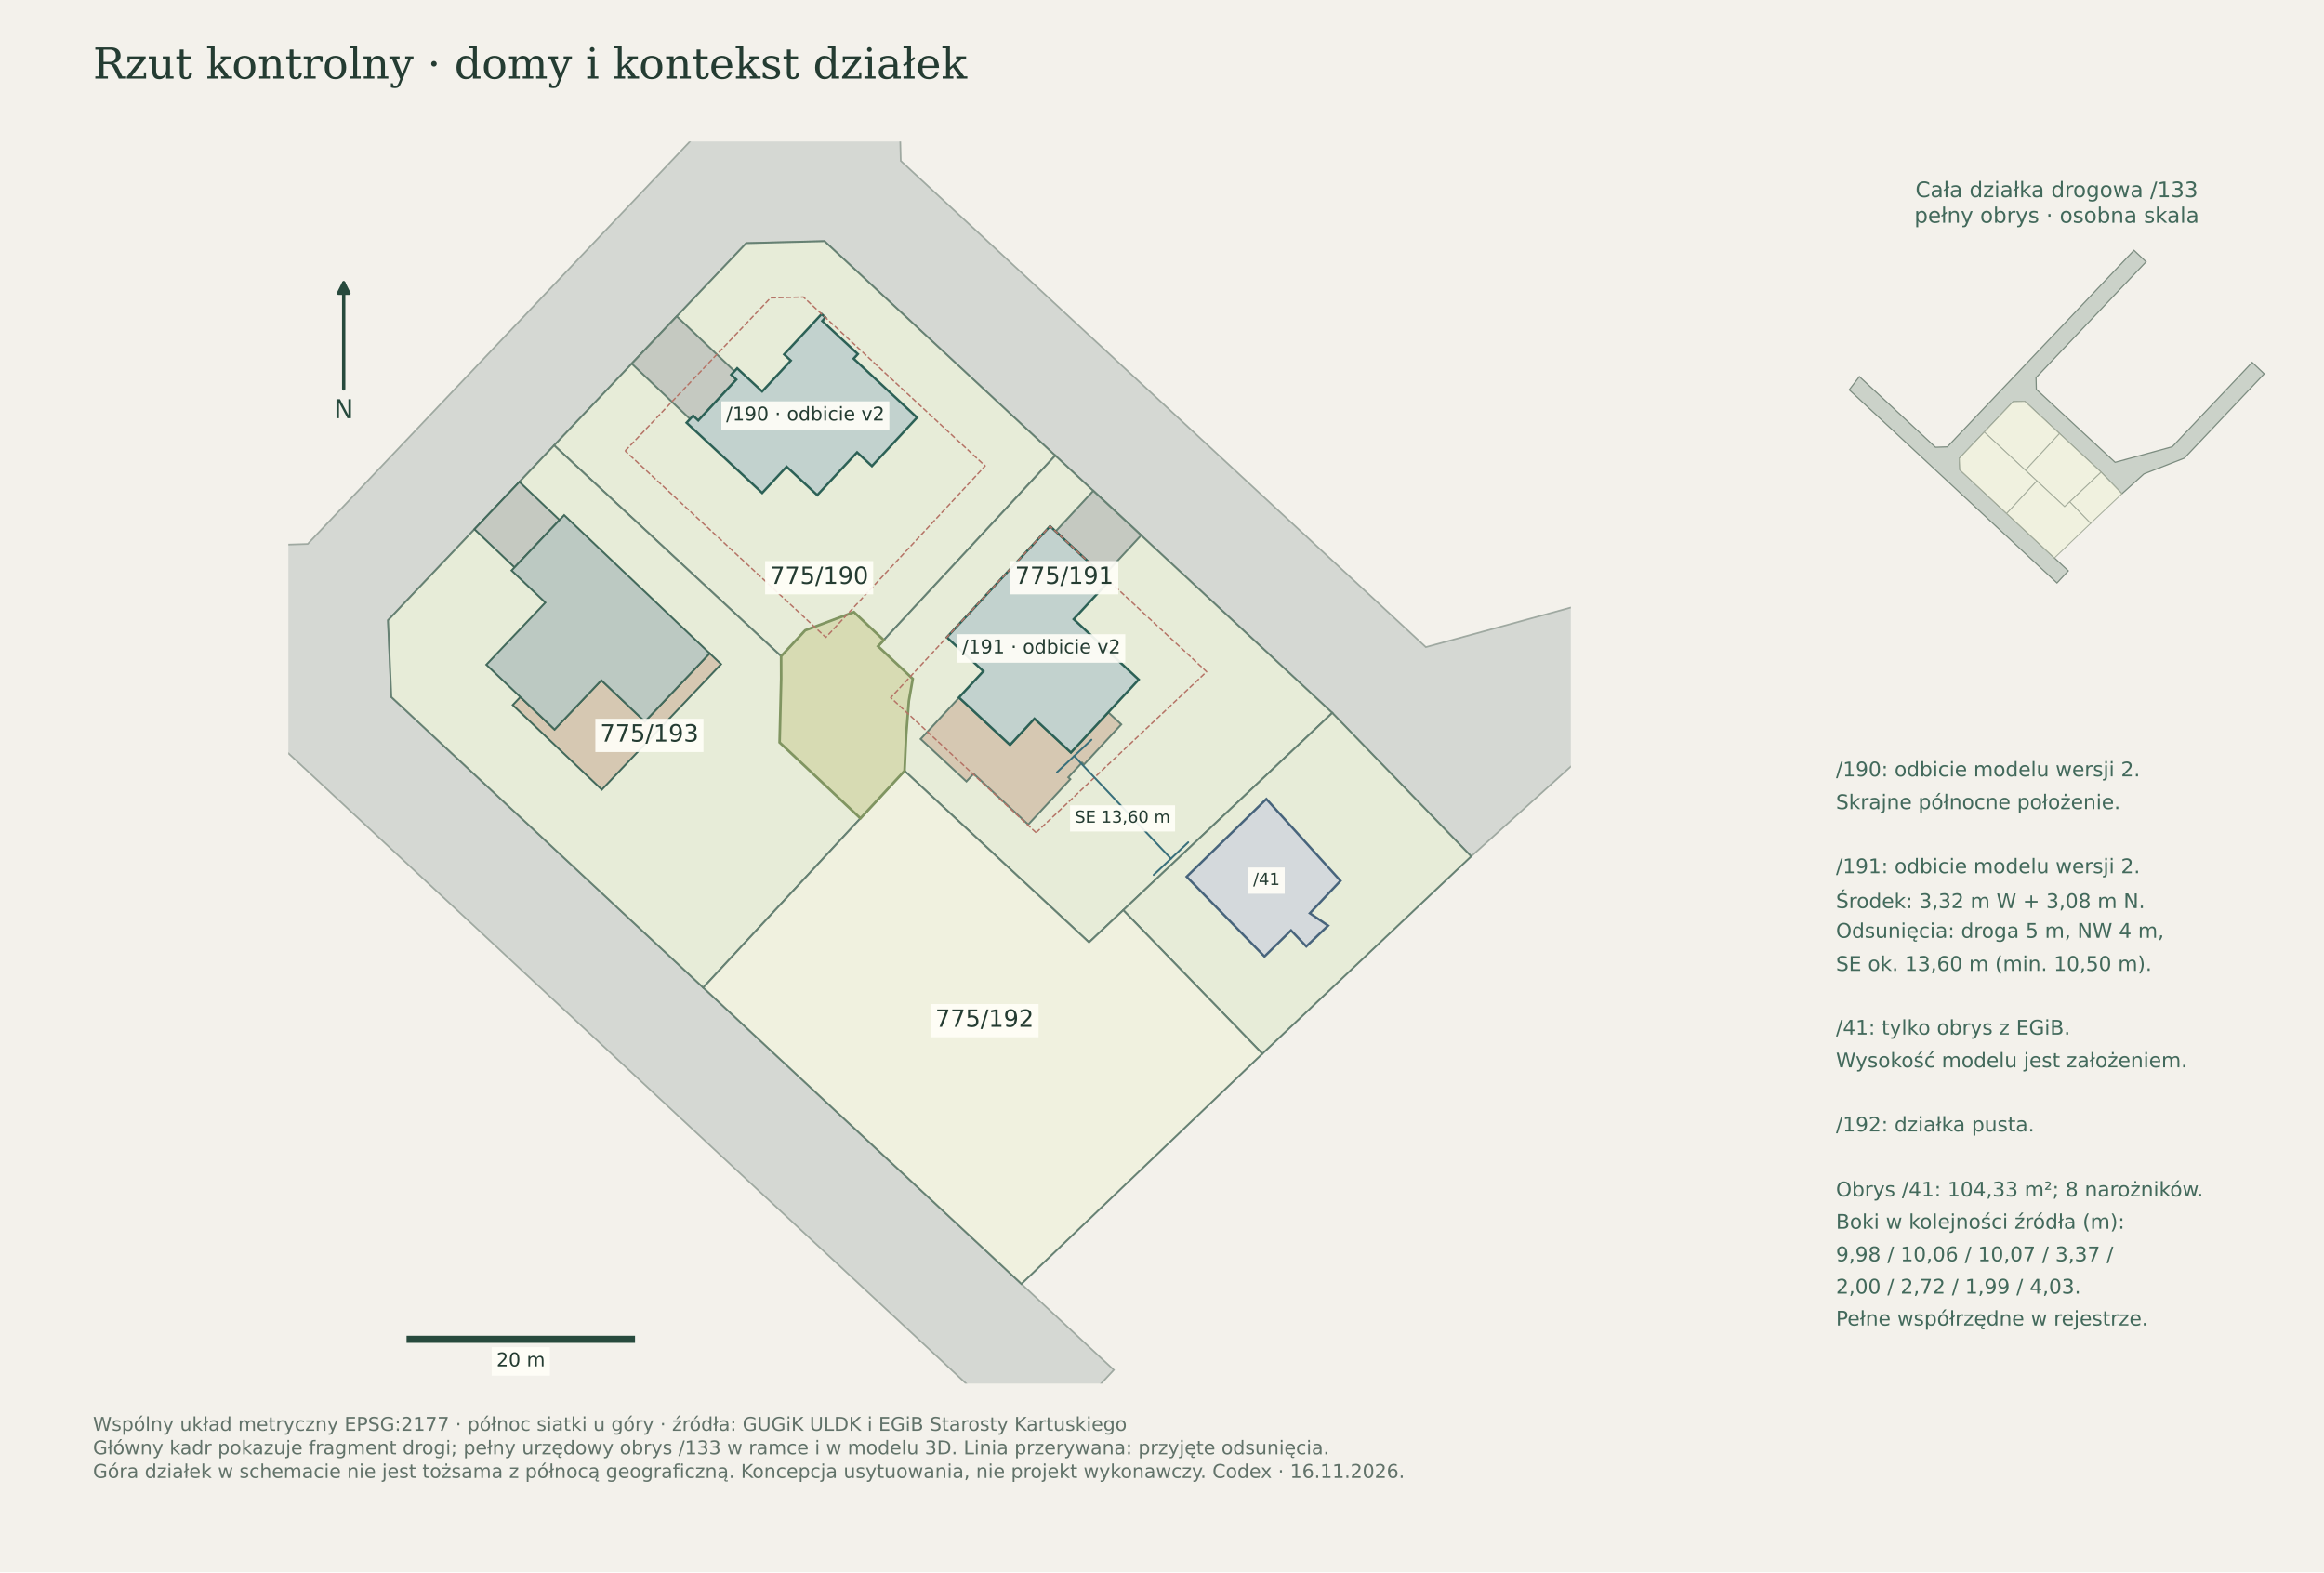
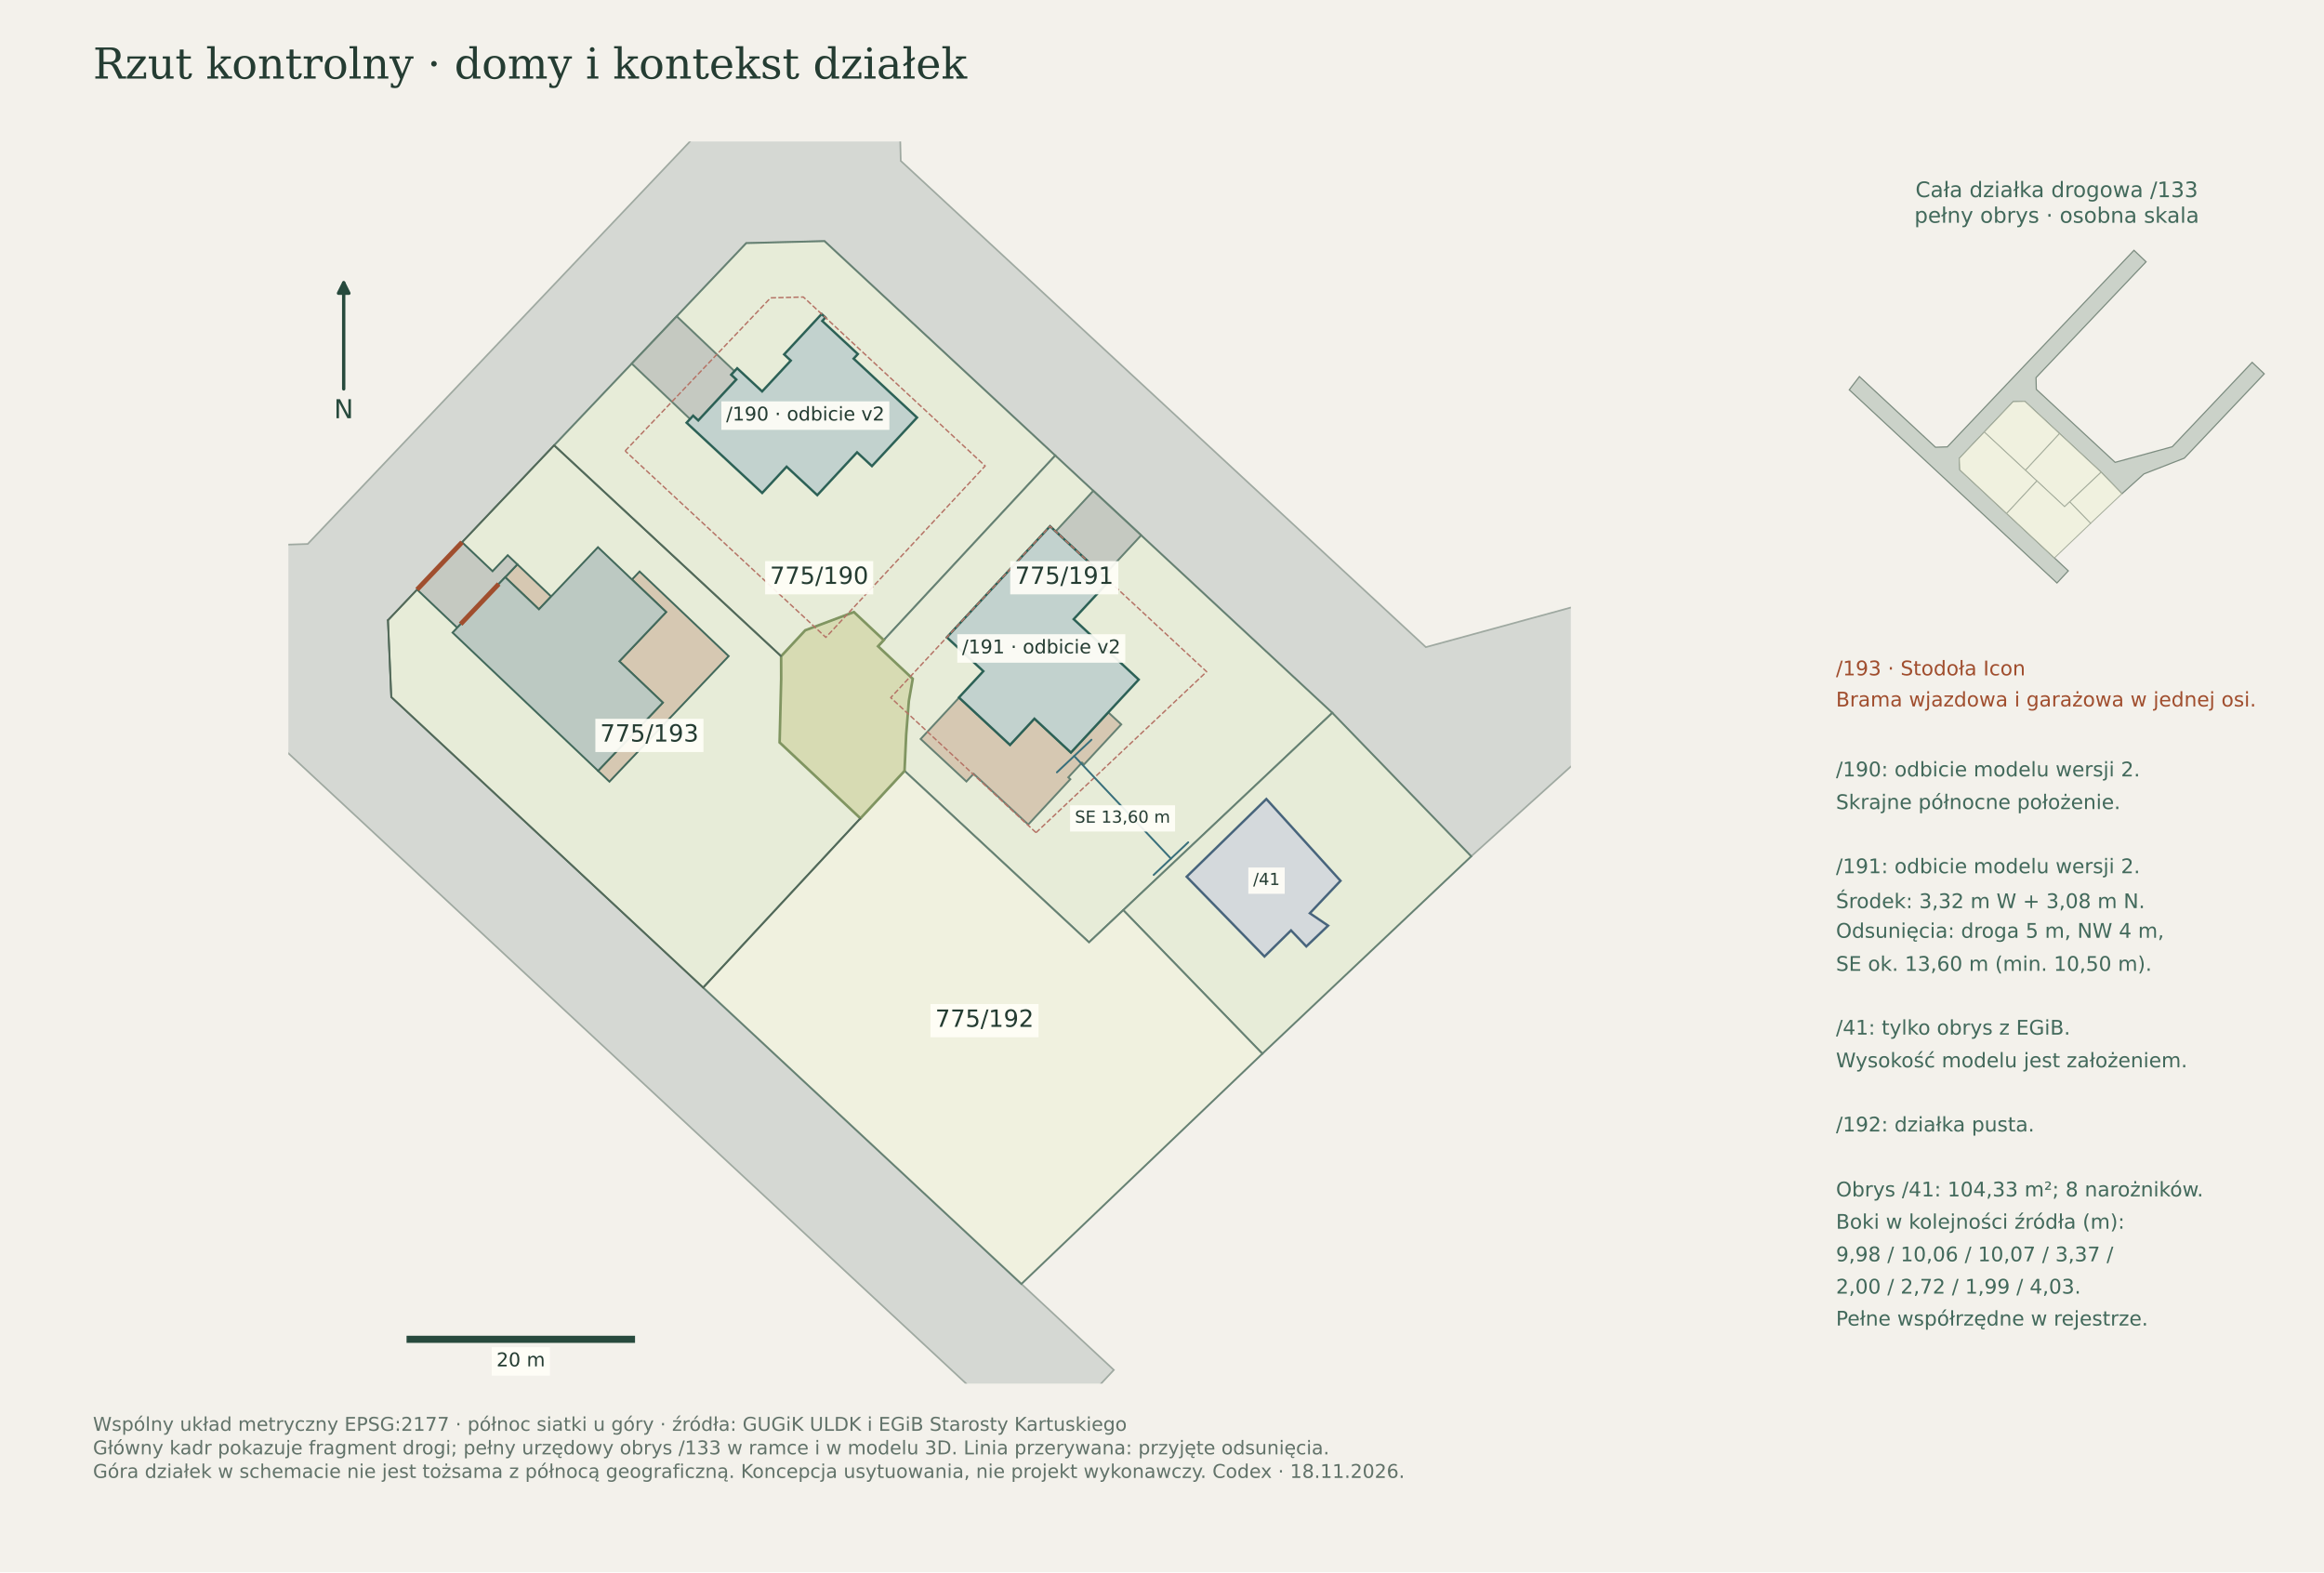
<svg xmlns="http://www.w3.org/2000/svg" width="979.2pt" height="662.4pt" viewBox="0 0 979.2 662.4" version="1.1">
  <defs>
    <style type="text/css">*{stroke-linejoin: round; stroke-linecap: butt}</style>
  </defs>
  <g id="figure_1">
    <g id="patch_1">
      <path d="M 0 662.4 L 979.2 662.4 L 979.2 0 L 0 0 z " style="fill: #f3f1eb" />
    </g>
    <g id="axes_1">
      <g id="patch_2">
-         <path d="M -145.583 69.036 L -64.717 144.213 L 25.522 228.11 L 115.482 311.774 L 205.115 395.111 L 294.422 478.169 L 383.402 560.9 L 437.499 611.22 L 469.305 577.176 L 430.364 540.94 L 296.287 416.097 L 164.869 293.679 L 163.47 261.314 L 233.469 187.63 L 314.428 102.427 L 347.4 101.588 L 444.635 191.921 L 561.363 300.348 L 619.89 360.788 L 681.636 305.105 L 706.726 295.311 L 794.913 260.941 L 813.847 240.981 L 849.103 203.766 L 921.342 127.471 L 993.627 51.222 L 1019.276 24.126 L 992.181 -1.616 L 985.419 -8.005 L 913.134 68.337 L 838.657 146.964 L 761.056 228.856 L 600.77 272.647 L 514.448 192.713 L 379.531 67.777 L 378.692 34.806 L 459.231 -49.931 L 536.926 -131.729 L 611.496 -210.217 L 687.605 -290.29 L 653.654 -322.515 L 562.855 -226.912 L 472.243 -131.496 L 383.356 -37.945 L 294.468 55.652 L 205.628 149.203 L 129.659 229.182 L 96.548 230.255 L -11.18 130.269 L -117.136 31.915 z " clip-path="url(#p6fef79d1fe)" style="fill: #d5d8d3; stroke: #9fa9a1; stroke-width: 0.7; stroke-linejoin: miter" />
+         <path d="M -145.583 69.036 L -64.717 144.213 L 25.522 228.11 L 115.482 311.774 L 205.115 395.111 L 294.422 478.169 L 383.402 560.9 L 437.499 611.22 L 469.305 577.176 L 430.364 540.94 L 296.287 416.097 L 164.869 293.679 L 163.47 261.314 L 233.469 187.63 L 314.428 102.427 L 347.4 101.588 L 444.635 191.921 L 561.363 300.348 L 619.89 360.788 L 681.636 305.105 L 706.726 295.311 L 794.913 260.941 L 813.847 240.981 L 849.103 203.766 L 921.342 127.471 L 993.627 51.222 L 1019.276 24.126 L 992.181 -1.616 L 985.419 -8.005 L 913.134 68.337 L 838.657 146.964 L 761.056 228.856 L 600.77 272.647 L 514.448 192.713 L 379.531 67.777 L 378.692 34.806 L 459.231 -49.931 L 536.926 -131.729 L 611.496 -210.217 L 687.605 -290.29 L 653.654 -322.515 L 562.855 -226.912 L 472.243 -131.496 L 383.356 -37.945 L 294.468 55.652 L 205.628 149.203 L 129.659 229.182 L 96.548 230.255 L -11.18 130.269 L -117.136 31.915 z " clip-path="url(#pcd110ae4e0)" style="fill: #d5d8d3; stroke: #9fa9a1; stroke-width: 0.7; stroke-linejoin: miter" />
      </g>
      <g id="patch_3">
-         <path d="M 233.469 187.63 L 348.939 294.892 L 444.635 191.921 L 347.4 101.588 L 314.428 102.427 z " clip-path="url(#p6fef79d1fe)" style="fill: #e7ecd8; stroke: #668173; stroke-width: 0.8; stroke-linejoin: miter" />
+         <path d="M 233.469 187.63 L 348.939 294.892 L 444.635 191.921 L 347.4 101.588 L 314.428 102.427 z " clip-path="url(#pcd110ae4e0)" style="fill: #e7ecd8; stroke: #668173; stroke-width: 0.8; stroke-linejoin: miter" />
      </g>
      <g id="patch_4">
-         <path d="M 348.939 294.892 L 381.117 324.785 L 458.858 397.023 L 473.269 383.452 L 561.363 300.348 L 444.635 191.921 z " clip-path="url(#p6fef79d1fe)" style="fill: #e7ecd8; stroke: #668173; stroke-width: 0.8; stroke-linejoin: miter" />
+         <path d="M 348.939 294.892 L 381.117 324.785 L 458.858 397.023 L 473.269 383.452 L 561.363 300.348 L 444.635 191.921 z " clip-path="url(#pcd110ae4e0)" style="fill: #e7ecd8; stroke: #668173; stroke-width: 0.8; stroke-linejoin: miter" />
      </g>
      <g id="patch_5">
-         <path d="M 163.47 261.314 L 164.869 293.679 L 296.287 416.097 L 381.117 324.785 L 348.939 294.892 L 233.469 187.63 z " clip-path="url(#p6fef79d1fe)" style="fill: #e7ecd8; stroke: #668173; stroke-width: 0.8; stroke-linejoin: miter" />
+         <path d="M 163.47 261.314 L 164.869 293.679 L 296.287 416.097 L 381.117 324.785 L 348.939 294.892 L 233.469 187.63 z " clip-path="url(#pcd110ae4e0)" style="fill: #e7ecd8; stroke: #668173; stroke-width: 0.8; stroke-linejoin: miter" />
      </g>
      <g id="patch_6">
-         <path d="M 531.889 443.938 L 619.89 360.788 L 561.363 300.348 L 473.269 383.452 z " clip-path="url(#p6fef79d1fe)" style="fill: #e7ecd8; stroke: #668173; stroke-width: 0.8; stroke-linejoin: miter" />
+         <path d="M 531.889 443.938 L 619.89 360.788 L 561.363 300.348 L 473.269 383.452 z " clip-path="url(#pcd110ae4e0)" style="fill: #e7ecd8; stroke: #668173; stroke-width: 0.8; stroke-linejoin: miter" />
      </g>
      <g id="patch_7">
-         <path d="M 296.287 416.097 L 430.364 540.94 L 531.889 443.938 L 473.269 383.452 L 458.858 397.023 L 381.117 324.785 z " clip-path="url(#p6fef79d1fe)" style="fill: #f0f1df; stroke: #668173; stroke-width: 0.8; stroke-linejoin: miter" />
+         <path d="M 296.287 416.097 L 430.364 540.94 L 531.889 443.938 L 473.269 383.452 L 458.858 397.023 L 381.117 324.785 z " clip-path="url(#pcd110ae4e0)" style="fill: #f0f1df; stroke: #668173; stroke-width: 0.8; stroke-linejoin: miter" />
      </g>
      <g id="patch_8">
-         <path d="M 328.48 312.805 L 362.538 344.784 L 381.117 324.785 L 381.816 309.519 L 382.942 295.289 L 384.579 285.989 L 369.952 272.281 L 372.363 269.687 L 359.784 257.864 L 339.278 265.549 L 329.117 276.479 L 329.144 286.052 z " clip-path="url(#p6fef79d1fe)" style="fill: #d7dbb3; stroke: #809561; stroke-width: 1.1; stroke-linejoin: miter" />
+         <path d="M 328.48 312.805 L 362.538 344.784 L 381.117 324.785 L 381.816 309.519 L 382.942 295.289 L 384.579 285.989 L 369.952 272.281 L 372.363 269.687 L 359.784 257.864 L 339.278 265.549 L 329.117 276.479 L 329.144 286.052 z " clip-path="url(#pcd110ae4e0)" style="fill: #d7dbb3; stroke: #809561; stroke-width: 1.1; stroke-linejoin: miter" />
      </g>
      <g id="patch_9">
-         <path d="M 311.631 158.435 L 292.905 178.595 L 266.182 153.203 L 285.134 133.258 z " clip-path="url(#p6fef79d1fe)" style="fill: #c5c9c1; stroke: #668173; stroke-width: 0.8; stroke-linejoin: miter" />
+         <path d="M 311.631 158.435 L 292.905 178.595 L 266.182 153.203 L 285.134 133.258 z " clip-path="url(#pcd110ae4e0)" style="fill: #c5c9c1; stroke: #668173; stroke-width: 0.8; stroke-linejoin: miter" />
      </g>
      <g id="patch_10">
-         <path d="M 321.146 207.693 L 289.29 178.101 L 292.048 175.132 L 294.214 177.144 L 310.24 159.892 L 308.074 157.879 L 310.608 155.151 L 321.12 164.916 L 333.195 151.916 L 330.387 149.308 L 346.189 132.296 L 347.794 133.787 L 346.452 135.231 L 361.458 149.17 L 359.669 151.096 L 386.39 175.918 L 367.382 196.38 L 361.123 190.566 L 344.352 208.62 L 331.433 196.619 z " clip-path="url(#p6fef79d1fe)" style="fill: #c2d2ce; stroke: #2c6156; stroke-linejoin: miter" />
+         <path d="M 321.146 207.693 L 289.29 178.101 L 292.048 175.132 L 294.214 177.144 L 310.24 159.892 L 308.074 157.879 L 310.608 155.151 L 321.12 164.916 L 333.195 151.916 L 330.387 149.308 L 346.189 132.296 L 347.794 133.787 L 346.452 135.231 L 361.458 149.17 L 359.669 151.096 L 386.39 175.918 L 367.382 196.38 L 361.123 190.566 L 344.352 208.62 L 331.433 196.619 z " clip-path="url(#pcd110ae4e0)" style="fill: #c2d2ce; stroke: #2c6156; stroke-linejoin: miter" />
      </g>
      <g id="patch_11">
-         <path d="M 464.942 242.61 L 444.783 223.884 L 460.652 206.799 L 480.812 225.525 z " clip-path="url(#p6fef79d1fe)" style="fill: #c5c9c1; stroke: #668173; stroke-width: 0.8; stroke-linejoin: miter" />
+         <path d="M 464.942 242.61 L 444.783 223.884 L 460.652 206.799 L 480.812 225.525 z " clip-path="url(#pcd110ae4e0)" style="fill: #c5c9c1; stroke: #668173; stroke-width: 0.8; stroke-linejoin: miter" />
      </g>
      <g id="patch_12">
-         <path d="M 425.563 313.856 L 435.847 302.786 L 451.223 317.069 L 466.965 300.121 L 472.432 305.199 L 456.753 322.079 L 455.899 321.285 L 450.122 327.504 L 450.976 328.297 L 433.234 347.397 L 410.205 326.005 L 407.189 329.251 L 387.915 311.347 L 404.102 293.921 z " clip-path="url(#p6fef79d1fe)" style="fill: #d6c8b2; stroke: #668173; stroke-width: 0.8; stroke-linejoin: miter" />
+         <path d="M 425.563 313.856 L 435.847 302.786 L 451.223 317.069 L 466.965 300.121 L 472.432 305.199 L 456.753 322.079 L 455.899 321.285 L 450.122 327.504 L 450.976 328.297 L 433.234 347.397 L 410.205 326.005 L 407.189 329.251 L 387.915 311.347 L 404.102 293.921 z " clip-path="url(#pcd110ae4e0)" style="fill: #d6c8b2; stroke: #668173; stroke-width: 0.8; stroke-linejoin: miter" />
      </g>
      <g id="patch_13">
-         <path d="M 467.303 244.803 L 442.428 221.697 L 398.945 268.507 L 414.321 282.79 L 404.037 293.86 L 425.563 313.856 L 435.847 302.786 L 451.223 317.069 L 479.788 286.317 L 452.385 260.862 z " clip-path="url(#p6fef79d1fe)" style="fill: #c2d2ce; stroke: #2c6156; stroke-linejoin: miter" />
+         <path d="M 467.303 244.803 L 442.428 221.697 L 398.945 268.507 L 414.321 282.79 L 404.037 293.86 L 425.563 313.856 L 435.847 302.786 L 451.223 317.069 L 479.788 286.317 L 452.385 260.862 z " clip-path="url(#pcd110ae4e0)" style="fill: #c2d2ce; stroke: #2c6156; stroke-linejoin: miter" />
      </g>
      <g id="patch_14">
-         <path d="M 253.377 286.59 L 233.655 307.35 L 219.252 293.666 L 216.04 297.047 L 253.57 332.701 L 303.806 279.821 L 299.004 275.26 L 271.702 303.999 z " clip-path="url(#p6fef79d1fe)" style="fill: #d6c8b2; stroke: #42695b; stroke-width: 0.8; stroke-linejoin: miter" />
+         <path d="M 280.679 257.851 L 266.276 244.168 L 269.488 240.786 L 307.018 276.44 L 256.782 329.32 L 251.981 324.759 L 279.283 296.02 L 260.957 278.61 z " clip-path="url(#pcd110ae4e0)" style="fill: #d6c8b2; stroke: #42695b; stroke-width: 0.8; stroke-linejoin: miter" />
      </g>
      <g id="patch_15">
-         <path d="M 235.746 219.089 L 216.795 239.037 L 199.89 222.977 L 218.841 203.028 z " clip-path="url(#p6fef79d1fe)" style="fill: #c5c9c1; stroke: #42695b; stroke-width: 0.8; stroke-linejoin: miter" />
+         <path d="M 232.218 251.308 L 227.079 256.718 L 212.845 243.195 L 217.984 237.786 z " clip-path="url(#pcd110ae4e0)" style="fill: #d6c8b2; stroke: #42695b; stroke-width: 0.8; stroke-linejoin: miter" />
      </g>
      <g id="patch_16">
-         <path d="M 237.706 217.026 L 215.543 240.355 L 229.777 253.878 L 204.916 280.047 L 233.655 307.35 L 253.377 286.59 L 271.702 303.999 L 299.004 275.26 z " clip-path="url(#p6fef79d1fe)" style="fill: #bcc9c2; stroke: #42695b; stroke-width: 0.8; stroke-linejoin: miter" />
+         <path d="M 194.687 228.454 L 207.535 240.66 L 213.927 233.931 L 217.984 237.786 L 192.641 264.462 L 175.736 248.402 z " clip-path="url(#pcd110ae4e0)" style="fill: #c5c9c1; stroke: #42695b; stroke-width: 0.8; stroke-linejoin: miter" />
      </g>
      <g id="patch_17">
-         <path d="M 564.814 371.094 L 533.568 336.63 L 499.991 369.368 L 532.775 402.993 L 543.968 391.987 L 550.404 398.749 L 559.591 389.981 L 551.896 384.758 z " clip-path="url(#p6fef79d1fe)" style="fill: #d4d9dc; stroke: #47647c; stroke-linejoin: miter" />
+         <path d="M 212.845 243.195 L 227.079 256.718 L 251.94 230.549 L 280.679 257.851 L 260.957 278.61 L 279.283 296.02 L 251.981 324.759 L 190.682 266.525 z " clip-path="url(#pcd110ae4e0)" style="fill: #bcc9c2; stroke: #42695b; stroke-width: 0.8; stroke-linejoin: miter" />
+       </g>
+       <g id="patch_18">
+         <path d="M 564.814 371.094 L 533.568 336.63 L 499.991 369.368 L 532.775 402.993 L 543.968 391.987 L 550.404 398.749 L 559.591 389.981 L 551.896 384.758 z " clip-path="url(#pcd110ae4e0)" style="fill: #d4d9dc; stroke: #47647c; stroke-linejoin: miter" />
      </g>
      <g id="line2d_1">
-         <path d="M 263.405 189.977 L 324.678 125.492 L 338.492 125.14 L 415.094 196.305 L 347.97 268.532 L 263.405 189.977 " clip-path="url(#p6fef79d1fe)" style="fill: none; stroke-dasharray: 2.22,0.96; stroke-dashoffset: 0; stroke: #b57366; stroke-width: 0.6" />
+         <path d="M 263.405 189.977 L 324.678 125.492 L 338.492 125.14 L 415.094 196.305 L 347.97 268.532 L 263.405 189.977 " clip-path="url(#pcd110ae4e0)" style="fill: none; stroke-dasharray: 2.22,0.96; stroke-dashoffset: 0; stroke: #b57366; stroke-width: 0.6" />
      </g>
      <g id="line2d_2">
-         <path d="M 436.523 350.794 L 393.814 311.119 L 375.307 293.921 L 442.428 221.697 L 508.409 282.985 L 439.682 347.819 L 436.523 350.794 " clip-path="url(#p6fef79d1fe)" style="fill: none; stroke-dasharray: 2.22,0.96; stroke-dashoffset: 0; stroke: #b57366; stroke-width: 0.6" />
+         <path d="M 436.523 350.794 L 393.814 311.119 L 375.307 293.921 L 442.428 221.697 L 508.409 282.985 L 439.682 347.819 L 436.523 350.794 " clip-path="url(#pcd110ae4e0)" style="fill: none; stroke-dasharray: 2.22,0.96; stroke-dashoffset: 0; stroke: #b57366; stroke-width: 0.6" />
      </g>
      <g id="line2d_3">
-         <path d="M 172.797 564.258 L 266.068 564.258 " clip-path="url(#p6fef79d1fe)" style="fill: none; stroke: #274a3d; stroke-width: 3; stroke-linecap: square" />
+         <path d="M 163.47 261.314 L 164.869 293.679 L 296.287 416.097 L 362.427 344.903 " clip-path="url(#pcd110ae4e0)" style="fill: none; stroke: #526858; stroke-width: 0.7; stroke-linecap: square" />
+       </g>
+       <g id="line2d_4">
+         <path d="M 328.997 276.368 L 233.469 187.63 L 195.072 228.048 " clip-path="url(#pcd110ae4e0)" style="fill: none; stroke: #526858; stroke-width: 0.7; stroke-linecap: square" />
+       </g>
+       <g id="line2d_5">
+         <path d="M 175.35 248.808 L 163.47 261.314 " clip-path="url(#pcd110ae4e0)" style="fill: none; stroke: #526858; stroke-width: 0.7; stroke-linecap: square" />
+       </g>
+       <g id="brama-wjazdowa-193">
+         <path d="M 175.736 248.402 L 194.687 228.454 " clip-path="url(#pcd110ae4e0)" style="fill: none; stroke: #a04e2e; stroke-width: 2" />
+       </g>
+       <g id="brama-garazowa-193">
+         <path d="M 194.087 262.941 L 210.147 246.036 " clip-path="url(#pcd110ae4e0)" style="fill: none; stroke: #a04e2e; stroke-width: 2" />
+       </g>
+       <g id="line2d_6">
+         <path d="M 172.797 564.258 L 266.068 564.258 " clip-path="url(#pcd110ae4e0)" style="fill: none; stroke: #274a3d; stroke-width: 3; stroke-linecap: square" />
      </g>
      <g id="text_1">
-         <g id="patch_18">
+         <g id="patch_19">
          <path d="M 322.378 250.406 L 367.922 250.406 L 367.922 236.406 L 322.378 236.406 z " style="fill: #fffef7; opacity: 0.92" />
        </g>
        <text style="font-size: 10px; font-family: 'DejaVu Sans'; text-anchor: middle; fill: #243c32" x="345.15" y="246.004" transform="rotate(-0 345.15 246.0038)">775/190</text>
      </g>
      <g id="text_2">
-         <g id="patch_19">
+         <g id="patch_20">
          <path d="M 425.652 250.406 L 471.196 250.406 L 471.196 236.406 L 425.652 236.406 z " style="fill: #fffef7; opacity: 0.92" />
        </g>
        <text style="font-size: 10px; font-family: 'DejaVu Sans'; text-anchor: middle; fill: #243c32" x="448.424" y="246.004" transform="rotate(-0 448.4241 246.0038)">775/191</text>
      </g>
      <g id="text_3">
-         <g id="patch_20">
+         <g id="patch_21">
          <path d="M 250.85 316.838 L 296.394 316.838 L 296.394 302.838 L 250.85 302.838 z " style="fill: #fffef7; opacity: 0.92" />
        </g>
        <text style="font-size: 10px; font-family: 'DejaVu Sans'; text-anchor: middle; fill: #243c32" x="273.622" y="312.436" transform="rotate(-0 273.6219 312.436)">775/193</text>
      </g>
      <g id="text_4">
-         <g id="patch_21">
+         <g id="patch_22">
          <path d="M 392.046 437.018 L 437.59 437.018 L 437.59 423.018 L 392.046 423.018 z " style="fill: #fffef7; opacity: 0.92" />
        </g>
        <text style="font-size: 10px; font-family: 'DejaVu Sans'; text-anchor: middle; fill: #243c32" x="414.818" y="432.615" transform="rotate(-0 414.8178 432.6154)">775/192</text>
      </g>
      <g id="text_5">
-         <g id="patch_22">
+         <g id="patch_23">
          <path d="M 303.946 181.095 L 374.725 181.095 L 374.725 169.095 L 303.946 169.095 z " style="fill: #fffef7; opacity: 0.92" />
        </g>
        <text style="font-size: 8px; font-family: 'DejaVu Sans'; text-anchor: middle; fill: #243c32" x="339.335" y="177.173" transform="rotate(-0 339.3352 177.1735)">/190 · odbicie v2</text>
      </g>
      <g id="text_6">
-         <g id="patch_23">
+         <g id="patch_24">
          <path d="M 403.346 279.204 L 474.125 279.204 L 474.125 267.203 L 403.346 267.203 z " style="fill: #fffef7; opacity: 0.92" />
        </g>
        <text style="font-size: 8px; font-family: 'DejaVu Sans'; text-anchor: middle; fill: #243c32" x="438.736" y="275.282" transform="rotate(-0 438.7355 275.2817)">/191 · odbicie v2</text>
      </g>
-       <g id="patch_24">
+       <g id="patch_25">
        <path d="M 452.596 318.524 Q 472.982 340.134 493.368 361.745 " style="fill: none; stroke: #386f7b; stroke-width: 0.8; stroke-linecap: round" />
        <path d="M 459.87 311.662 L 459.87 311.662 L 445.322 325.386 L 445.322 325.386 " style="fill: none; stroke: #386f7b; stroke-width: 0.8; stroke-linecap: round" />
        <path d="M 486.094 368.607 L 486.094 368.607 L 500.642 354.883 L 500.642 354.883 " style="fill: none; stroke: #386f7b; stroke-width: 0.8; stroke-linecap: round" />
      </g>
      <g id="text_7">
-         <g id="patch_25">
+         <g id="patch_26">
          <path d="M 450.864 350.327 L 495.098 350.327 L 495.098 339.267 L 450.864 339.267 z " style="fill: #fffef7; opacity: 0.92" />
        </g>
        <text style="font-size: 7px; font-family: 'DejaVu Sans'; text-anchor: middle; fill: #243c32" x="472.981" y="346.615" transform="rotate(-0 472.9809 346.6152)">SE 13,60 m</text>
      </g>
      <g id="text_8">
-         <g id="patch_26">
+         <g id="patch_27">
          <path d="M 525.978 376.557 L 541.303 376.557 L 541.303 365.497 L 525.978 365.497 z " style="fill: #fffef7; opacity: 0.92" />
        </g>
        <text style="font-size: 7px; font-family: 'DejaVu Sans'; text-anchor: middle; fill: #243c32" x="533.641" y="372.846" transform="rotate(-0 533.6407 372.8456)">/41</text>
      </g>
-       <g id="patch_27">
+       <g id="patch_28">
        <path d="M 144.815 163.85 Q 144.815 140.715 144.815 119.144 " style="fill: none; stroke: #274a3d; stroke-width: 1.4; stroke-linecap: round" />
        <path d="M 142.615 123.544 L 144.815 119.144 L 147.015 123.544 z " style="fill: #274a3d; stroke: #274a3d; stroke-width: 1.4; stroke-linecap: round" />
      </g>
      <g id="text_9">
        <text style="font-size: 11px; font-family: 'DejaVu Sans'; text-anchor: middle; fill: #274a3d" x="144.815" y="176.205" transform="rotate(-0 144.8154 176.2045)">N</text>
      </g>
      <g id="text_10">
-         <g id="patch_28">
+         <g id="patch_29">
          <path d="M 207.175 579.585 L 231.69 579.585 L 231.69 567.585 L 207.175 567.585 z " style="fill: #fffef7; opacity: 0.92" />
        </g>
        <text style="font-size: 8px; font-family: 'DejaVu Sans'; text-anchor: middle; fill: #243c32" x="219.432" y="575.663" transform="rotate(-0 219.4321 575.663)">20 m</text>
      </g>
    </g>
    <g id="axes_2">
-       <g id="patch_29">
-         <path d="M 779.168 164.231 L 791.306 175.515 L 804.851 188.108 L 818.354 200.666 L 831.809 213.175 L 845.214 225.643 L 858.57 238.061 L 866.69 245.614 L 871.464 240.504 L 865.619 235.065 L 845.494 216.325 L 825.768 197.95 L 825.558 193.092 L 836.065 182.032 L 848.217 169.243 L 853.166 169.117 L 867.761 182.676 L 885.282 198.951 L 894.067 208.023 L 903.335 199.665 L 907.101 198.195 L 920.339 193.036 L 923.181 190.04 L 928.473 184.454 L 939.316 173.002 L 950.166 161.557 L 954.016 157.49 L 949.949 153.626 L 948.934 152.667 L 938.084 164.126 L 926.905 175.928 L 915.257 188.22 L 891.197 194.793 L 878.24 182.795 L 857.989 164.042 L 857.863 159.093 L 869.952 146.374 L 881.614 134.096 L 892.807 122.314 L 904.231 110.295 L 899.135 105.458 L 885.506 119.808 L 871.905 134.131 L 858.563 148.173 L 845.221 162.222 L 831.886 176.264 L 820.483 188.269 L 815.512 188.43 L 799.342 173.422 L 783.438 158.659 z " clip-path="url(#pac732cc213)" style="fill: #cbd2c9; stroke: #7c8c80; stroke-width: 0.5; stroke-linejoin: miter" />
-       </g>
      <g id="patch_30">
-         <path d="M 836.065 182.032 L 853.397 198.132 L 867.761 182.676 L 853.166 169.117 L 848.217 169.243 z " clip-path="url(#pac732cc213)" style="fill: #f0f1df; stroke: #a5ad9c; stroke-width: 0.4; stroke-linejoin: miter" />
+         <path d="M 779.168 164.231 L 791.306 175.515 L 804.851 188.108 L 818.354 200.666 L 831.809 213.175 L 845.214 225.643 L 858.57 238.061 L 866.69 245.614 L 871.464 240.504 L 865.619 235.065 L 845.494 216.325 L 825.768 197.95 L 825.558 193.092 L 836.065 182.032 L 848.217 169.243 L 853.166 169.117 L 867.761 182.676 L 885.282 198.951 L 894.067 208.023 L 903.335 199.665 L 907.101 198.195 L 920.339 193.036 L 923.181 190.04 L 928.473 184.454 L 939.316 173.002 L 950.166 161.557 L 954.016 157.49 L 949.949 153.626 L 948.934 152.667 L 938.084 164.126 L 926.905 175.928 L 915.257 188.22 L 891.197 194.793 L 878.24 182.795 L 857.989 164.042 L 857.863 159.093 L 869.952 146.374 L 881.614 134.096 L 892.807 122.314 L 904.231 110.295 L 899.135 105.458 L 885.506 119.808 L 871.905 134.131 L 858.563 148.173 L 845.221 162.222 L 831.886 176.264 L 820.483 188.269 L 815.512 188.43 L 799.342 173.422 L 783.438 158.659 z " clip-path="url(#p14d03b2719)" style="fill: #cbd2c9; stroke: #7c8c80; stroke-width: 0.5; stroke-linejoin: miter" />
      </g>
      <g id="patch_31">
-         <path d="M 853.397 198.132 L 858.227 202.619 L 869.896 213.462 L 872.059 211.425 L 885.282 198.951 L 867.761 182.676 z " clip-path="url(#pac732cc213)" style="fill: #f0f1df; stroke: #a5ad9c; stroke-width: 0.4; stroke-linejoin: miter" />
+         <path d="M 836.065 182.032 L 853.397 198.132 L 867.761 182.676 L 853.166 169.117 L 848.217 169.243 z " clip-path="url(#p14d03b2719)" style="fill: #f0f1df; stroke: #a5ad9c; stroke-width: 0.4; stroke-linejoin: miter" />
      </g>
      <g id="patch_32">
-         <path d="M 825.558 193.092 L 825.768 197.95 L 845.494 216.325 L 858.227 202.619 L 853.397 198.132 L 836.065 182.032 z " clip-path="url(#pac732cc213)" style="fill: #f0f1df; stroke: #a5ad9c; stroke-width: 0.4; stroke-linejoin: miter" />
+         <path d="M 853.397 198.132 L 858.227 202.619 L 869.896 213.462 L 872.059 211.425 L 885.282 198.951 L 867.761 182.676 z " clip-path="url(#p14d03b2719)" style="fill: #f0f1df; stroke: #a5ad9c; stroke-width: 0.4; stroke-linejoin: miter" />
      </g>
      <g id="patch_33">
-         <path d="M 880.858 220.504 L 894.067 208.023 L 885.282 198.951 L 872.059 211.425 z " clip-path="url(#pac732cc213)" style="fill: #f0f1df; stroke: #a5ad9c; stroke-width: 0.4; stroke-linejoin: miter" />
+         <path d="M 825.558 193.092 L 825.768 197.95 L 845.494 216.325 L 858.227 202.619 L 853.397 198.132 L 836.065 182.032 z " clip-path="url(#p14d03b2719)" style="fill: #f0f1df; stroke: #a5ad9c; stroke-width: 0.4; stroke-linejoin: miter" />
      </g>
      <g id="patch_34">
-         <path d="M 845.494 216.325 L 865.619 235.065 L 880.858 220.504 L 872.059 211.425 L 869.896 213.462 L 858.227 202.619 z " clip-path="url(#pac732cc213)" style="fill: #f0f1df; stroke: #a5ad9c; stroke-width: 0.4; stroke-linejoin: miter" />
+         <path d="M 880.858 220.504 L 894.067 208.023 L 885.282 198.951 L 872.059 211.425 z " clip-path="url(#p14d03b2719)" style="fill: #f0f1df; stroke: #a5ad9c; stroke-width: 0.4; stroke-linejoin: miter" />
+       </g>
+       <g id="patch_35">
+         <path d="M 845.494 216.325 L 865.619 235.065 L 880.858 220.504 L 872.059 211.425 L 869.896 213.462 L 858.227 202.619 z " clip-path="url(#p14d03b2719)" style="fill: #f0f1df; stroke: #a5ad9c; stroke-width: 0.4; stroke-linejoin: miter" />
      </g>
      <g id="text_11">
        <text style="font-size: 9px; font-family: 'DejaVu Sans'; fill: #42695b" transform="translate(807.0605 83.05573)">Cała działka drogowa /133</text>
        <text style="font-size: 9px; font-family: 'DejaVu Sans'; fill: #42695b" transform="translate(806.5993 93.85819)">pełny obrys · osobna skala</text>
      </g>
    </g>
    <g id="text_12">
+       <text style="font-size: 8.5px; font-family: 'DejaVu Sans'; fill: #a04e2e" transform="translate(773.568 284.5309)">/193 · Stodoła Icon</text>
+       <text style="font-size: 8.5px; font-family: 'DejaVu Sans'; fill: #a04e2e" transform="translate(773.568 297.6415)">Brama wjazdowa i garażowa w jednej osi.</text>
+     </g>
+     <g id="text_13">
      <text style="font-size: 8.5px; font-family: 'DejaVu Sans'; fill: #42695b" transform="translate(773.568 327.0975)">/190: odbicie modelu wersji 2.</text>
      <text style="font-size: 8.5px; font-family: 'DejaVu Sans'; fill: #42695b" transform="translate(773.568 340.8675)">Skrajne północne położenie.</text>
      <text style="font-size: 8.5px; font-family: 'DejaVu Sans'; fill: #42695b" transform="translate(773.568 351.952)" />
      <text style="font-size: 8.5px; font-family: 'DejaVu Sans'; fill: #42695b" transform="translate(773.568 367.8975)">/191: odbicie modelu wersji 2.</text>
      <text style="font-size: 8.5px; font-family: 'DejaVu Sans'; fill: #42695b" transform="translate(773.568 382.6011)">Środek: 3,32 m W + 3,08 m N.</text>
      <text style="font-size: 8.5px; font-family: 'DejaVu Sans'; fill: #42695b" transform="translate(773.568 395.0975)">Odsunięcia: droga 5 m, NW 4 m,</text>
      <text style="font-size: 8.5px; font-family: 'DejaVu Sans'; fill: #42695b" transform="translate(773.568 409.0209)">SE ok. 13,60 m (min. 10,50 m).</text>
      <text style="font-size: 8.5px; font-family: 'DejaVu Sans'; fill: #42695b" transform="translate(773.568 419.952)" />
      <text style="font-size: 8.5px; font-family: 'DejaVu Sans'; fill: #42695b" transform="translate(773.568 435.8975)">/41: tylko obrys z EGiB.</text>
      <text style="font-size: 8.5px; font-family: 'DejaVu Sans'; fill: #42695b" transform="translate(773.568 449.6821)">Wysokość modelu jest założeniem.</text>
      <text style="font-size: 8.5px; font-family: 'DejaVu Sans'; fill: #42695b" transform="translate(773.568 460.752)" />
      <text style="font-size: 8.5px; font-family: 'DejaVu Sans'; fill: #42695b" transform="translate(773.568 476.6975)">/192: działka pusta.</text>
      <text style="font-size: 8.5px; font-family: 'DejaVu Sans'; fill: #42695b" transform="translate(773.568 487.952)" />
      <text style="font-size: 8.5px; font-family: 'DejaVu Sans'; fill: #42695b" transform="translate(773.568 504.0675)">Obrys /41: 104,33 m²; 8 narożników.</text>
      <text style="font-size: 8.5px; font-family: 'DejaVu Sans'; fill: #42695b" transform="translate(773.568 517.6821)">Boki w kolejności źródła (m):</text>
      <text style="font-size: 8.5px; font-family: 'DejaVu Sans'; fill: #42695b" transform="translate(773.568 531.4122)">9,98 / 10,06 / 10,07 / 3,37 /</text>
      <text style="font-size: 8.5px; font-family: 'DejaVu Sans'; fill: #42695b" transform="translate(773.568 545.0122)">2,00 / 2,72 / 1,99 / 4,03.</text>
      <text style="font-size: 8.5px; font-family: 'DejaVu Sans'; fill: #42695b" transform="translate(773.568 558.4675)">Pełne współrzędne w rejestrze.</text>
    </g>
-     <g id="text_13">
+     <g id="text_14">
      <text style="font-size: 18px; font-family: 'DejaVu Serif'; text-anchor: start; fill: #243c32" x="39.168" y="33.12" transform="rotate(-0 39.168 33.12)">Rzut kontrolny · domy i kontekst działek</text>
    </g>
-     <g id="text_14">
+     <g id="text_15">
      <text style="font-size: 8px; font-family: 'DejaVu Sans'; fill: #617269" transform="translate(39.168 602.8116)">Wspólny układ metryczny EPSG:2177 · północ siatki u góry · źródła: GUGiK ULDK i EGiB Starosty Kartuskiego</text>
      <text style="font-size: 8px; font-family: 'DejaVu Sans'; fill: #617269" transform="translate(39.168 612.7338)">Główny kadr pokazuje fragment drogi; pełny urzędowy obrys /133 w ramce i w modelu 3D. Linia przerywana: przyjęte odsunięcia.</text>
-       <text style="font-size: 8px; font-family: 'DejaVu Sans'; fill: #617269" transform="translate(39.168 622.656)">Góra działek w schemacie nie jest tożsama z północą geograficzną. Koncepcja usytuowania, nie projekt wykonawczy. Codex · 16.11.2026.</text>
+       <text style="font-size: 8px; font-family: 'DejaVu Sans'; fill: #617269" transform="translate(39.168 622.656)">Góra działek w schemacie nie jest tożsama z północą geograficzną. Koncepcja usytuowania, nie projekt wykonawczy. Codex · 18.11.2026.</text>
    </g>
  </g>
  <defs>
-     <clipPath id="p6fef79d1fe">
+     <clipPath id="pcd110ae4e0">
      <rect x="121.498" y="59.616" width="540.365" height="523.296" />
    </clipPath>
-     <clipPath id="pac732cc213">
+     <clipPath id="p14d03b2719">
      <rect x="773.568" y="99.858" width="186.048" height="151.356" />
    </clipPath>
  </defs>
</svg>
